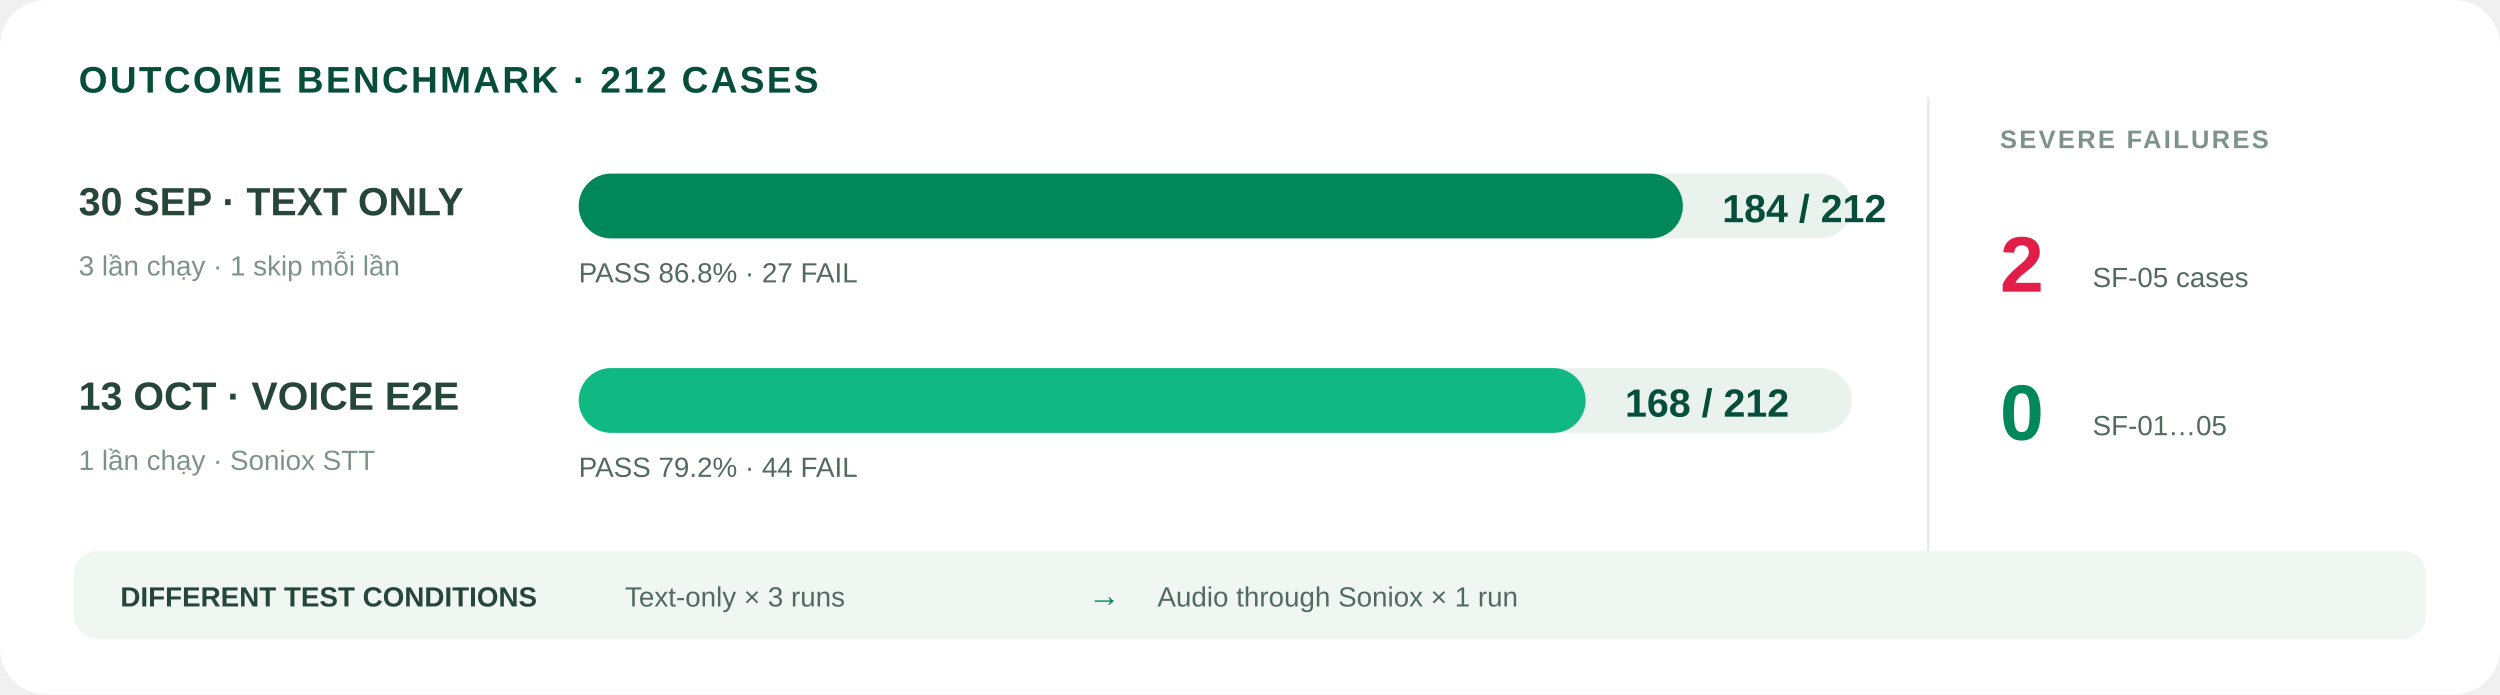
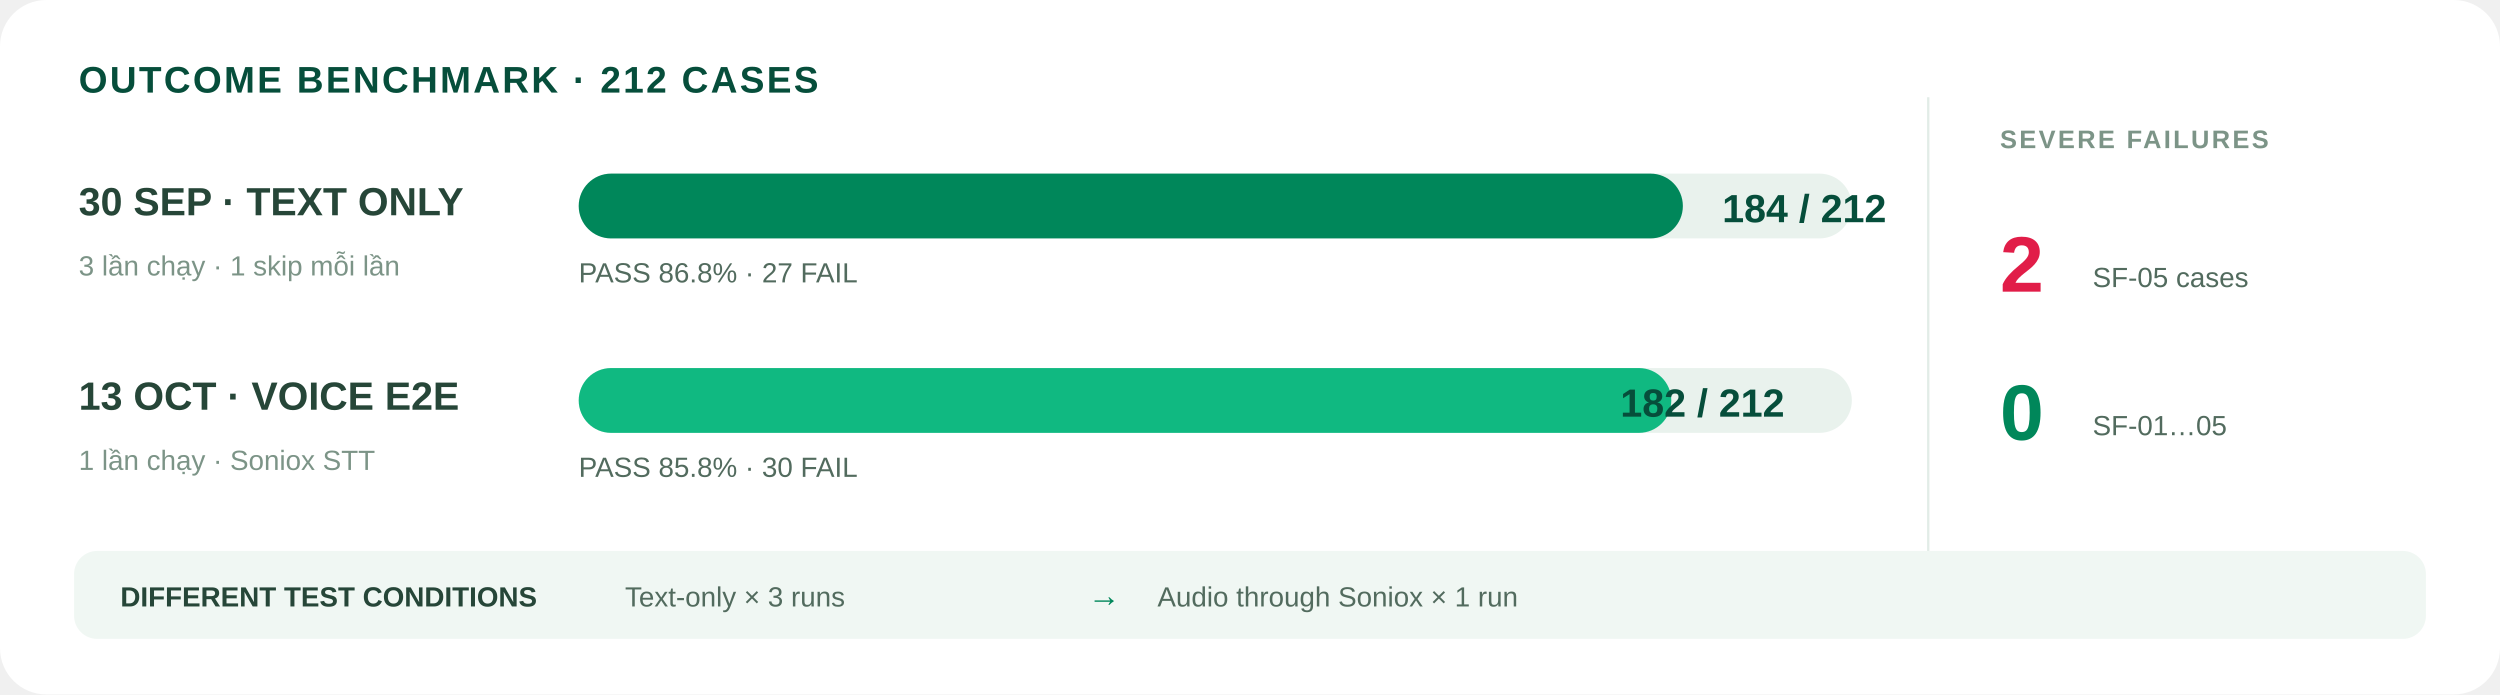
<svg xmlns="http://www.w3.org/2000/svg" viewBox="0 0 1080 300" role="img" aria-labelledby="title desc">
  <rect width="1080" height="300" rx="20" fill="#fff" />
  <text x="34" y="40" fill="#064e3b" font-family="Arial,sans-serif" font-size="16" font-weight="700" letter-spacing="1">OUTCOME BENCHMARK · 212 CASES</text>
  <text x="34" y="93" fill="#264638" font-family="Arial,sans-serif" font-size="17" font-weight="700">30 SEP · TEXT ONLY</text>
  <text x="34" y="119" fill="#7c9487" font-family="Arial,sans-serif" font-size="12">3 lần chạy · 1 skip mỗi lần</text>
  <rect x="250" y="75" width="550" height="28" rx="14" fill="#e9f2ed" />
  <rect x="250" y="75" width="477" height="28" rx="14" fill="#00875a" />
  <text x="744" y="96" fill="#064e3b" font-family="Arial,sans-serif" font-size="17" font-weight="800">184 / 212</text>
  <text x="250" y="122" fill="#526b5e" font-family="Arial,sans-serif" font-size="12">PASS 86.8% · 27 FAIL</text>
  <text x="34" y="177" fill="#264638" font-family="Arial,sans-serif" font-size="17" font-weight="700">13 OCT · VOICE E2E</text>
  <text x="34" y="203" fill="#7c9487" font-family="Arial,sans-serif" font-size="12">1 lần chạy · Soniox STT</text>
  <rect x="250" y="159" width="550" height="28" rx="14" fill="#e9f2ed" />
-   <rect x="250" y="159" width="435" height="28" rx="14" fill="#10b981" />
-   <text x="702" y="180" fill="#064e3b" font-family="Arial,sans-serif" font-size="17" font-weight="800">168 / 212</text>
-   <text x="250" y="206" fill="#526b5e" font-family="Arial,sans-serif" font-size="12">PASS 79.2% · 44 FAIL</text>
+   <rect x="250" y="159" width="472" height="28" rx="14" fill="#10b981" />
+   <text x="700" y="180" fill="#064e3b" font-family="Arial,sans-serif" font-size="17" font-weight="800">182 / 212</text>
+   <text x="250" y="206" fill="#526b5e" font-family="Arial,sans-serif" font-size="12">PASS 85.8% · 30 FAIL</text>
  <line x1="833" y1="42" x2="833" y2="254" stroke="#e2ece7" />
  <text x="864" y="64" fill="#7c9487" font-family="Arial,sans-serif" font-size="11" font-weight="700" letter-spacing="1">SEVERE FAILURES</text>
  <text x="864" y="126" fill="#e11d48" font-family="Arial,sans-serif" font-size="34" font-weight="800">2</text>
  <text x="904" y="124" fill="#526b5e" font-family="Arial,sans-serif" font-size="12">SF-05 cases</text>
  <text x="864" y="190" fill="#00875a" font-family="Arial,sans-serif" font-size="34" font-weight="800">0</text>
  <text x="904" y="188" fill="#526b5e" font-family="Arial,sans-serif" font-size="12">SF-01…05</text>
  <rect x="32" y="238" width="1016" height="38" rx="10" fill="#f0f7f3" />
  <text x="52" y="262" fill="#264638" font-family="Arial,sans-serif" font-size="12" font-weight="700">DIFFERENT TEST CONDITIONS</text>
  <text x="270" y="262" fill="#526b5e" font-family="Arial,sans-serif" font-size="12">Text-only × 3 runs</text>
  <text x="470" y="262" fill="#00875a" font-family="Arial,sans-serif" font-size="14" font-weight="700">→</text>
  <text x="500" y="262" fill="#526b5e" font-family="Arial,sans-serif" font-size="12">Audio through Soniox × 1 run</text>
</svg>
